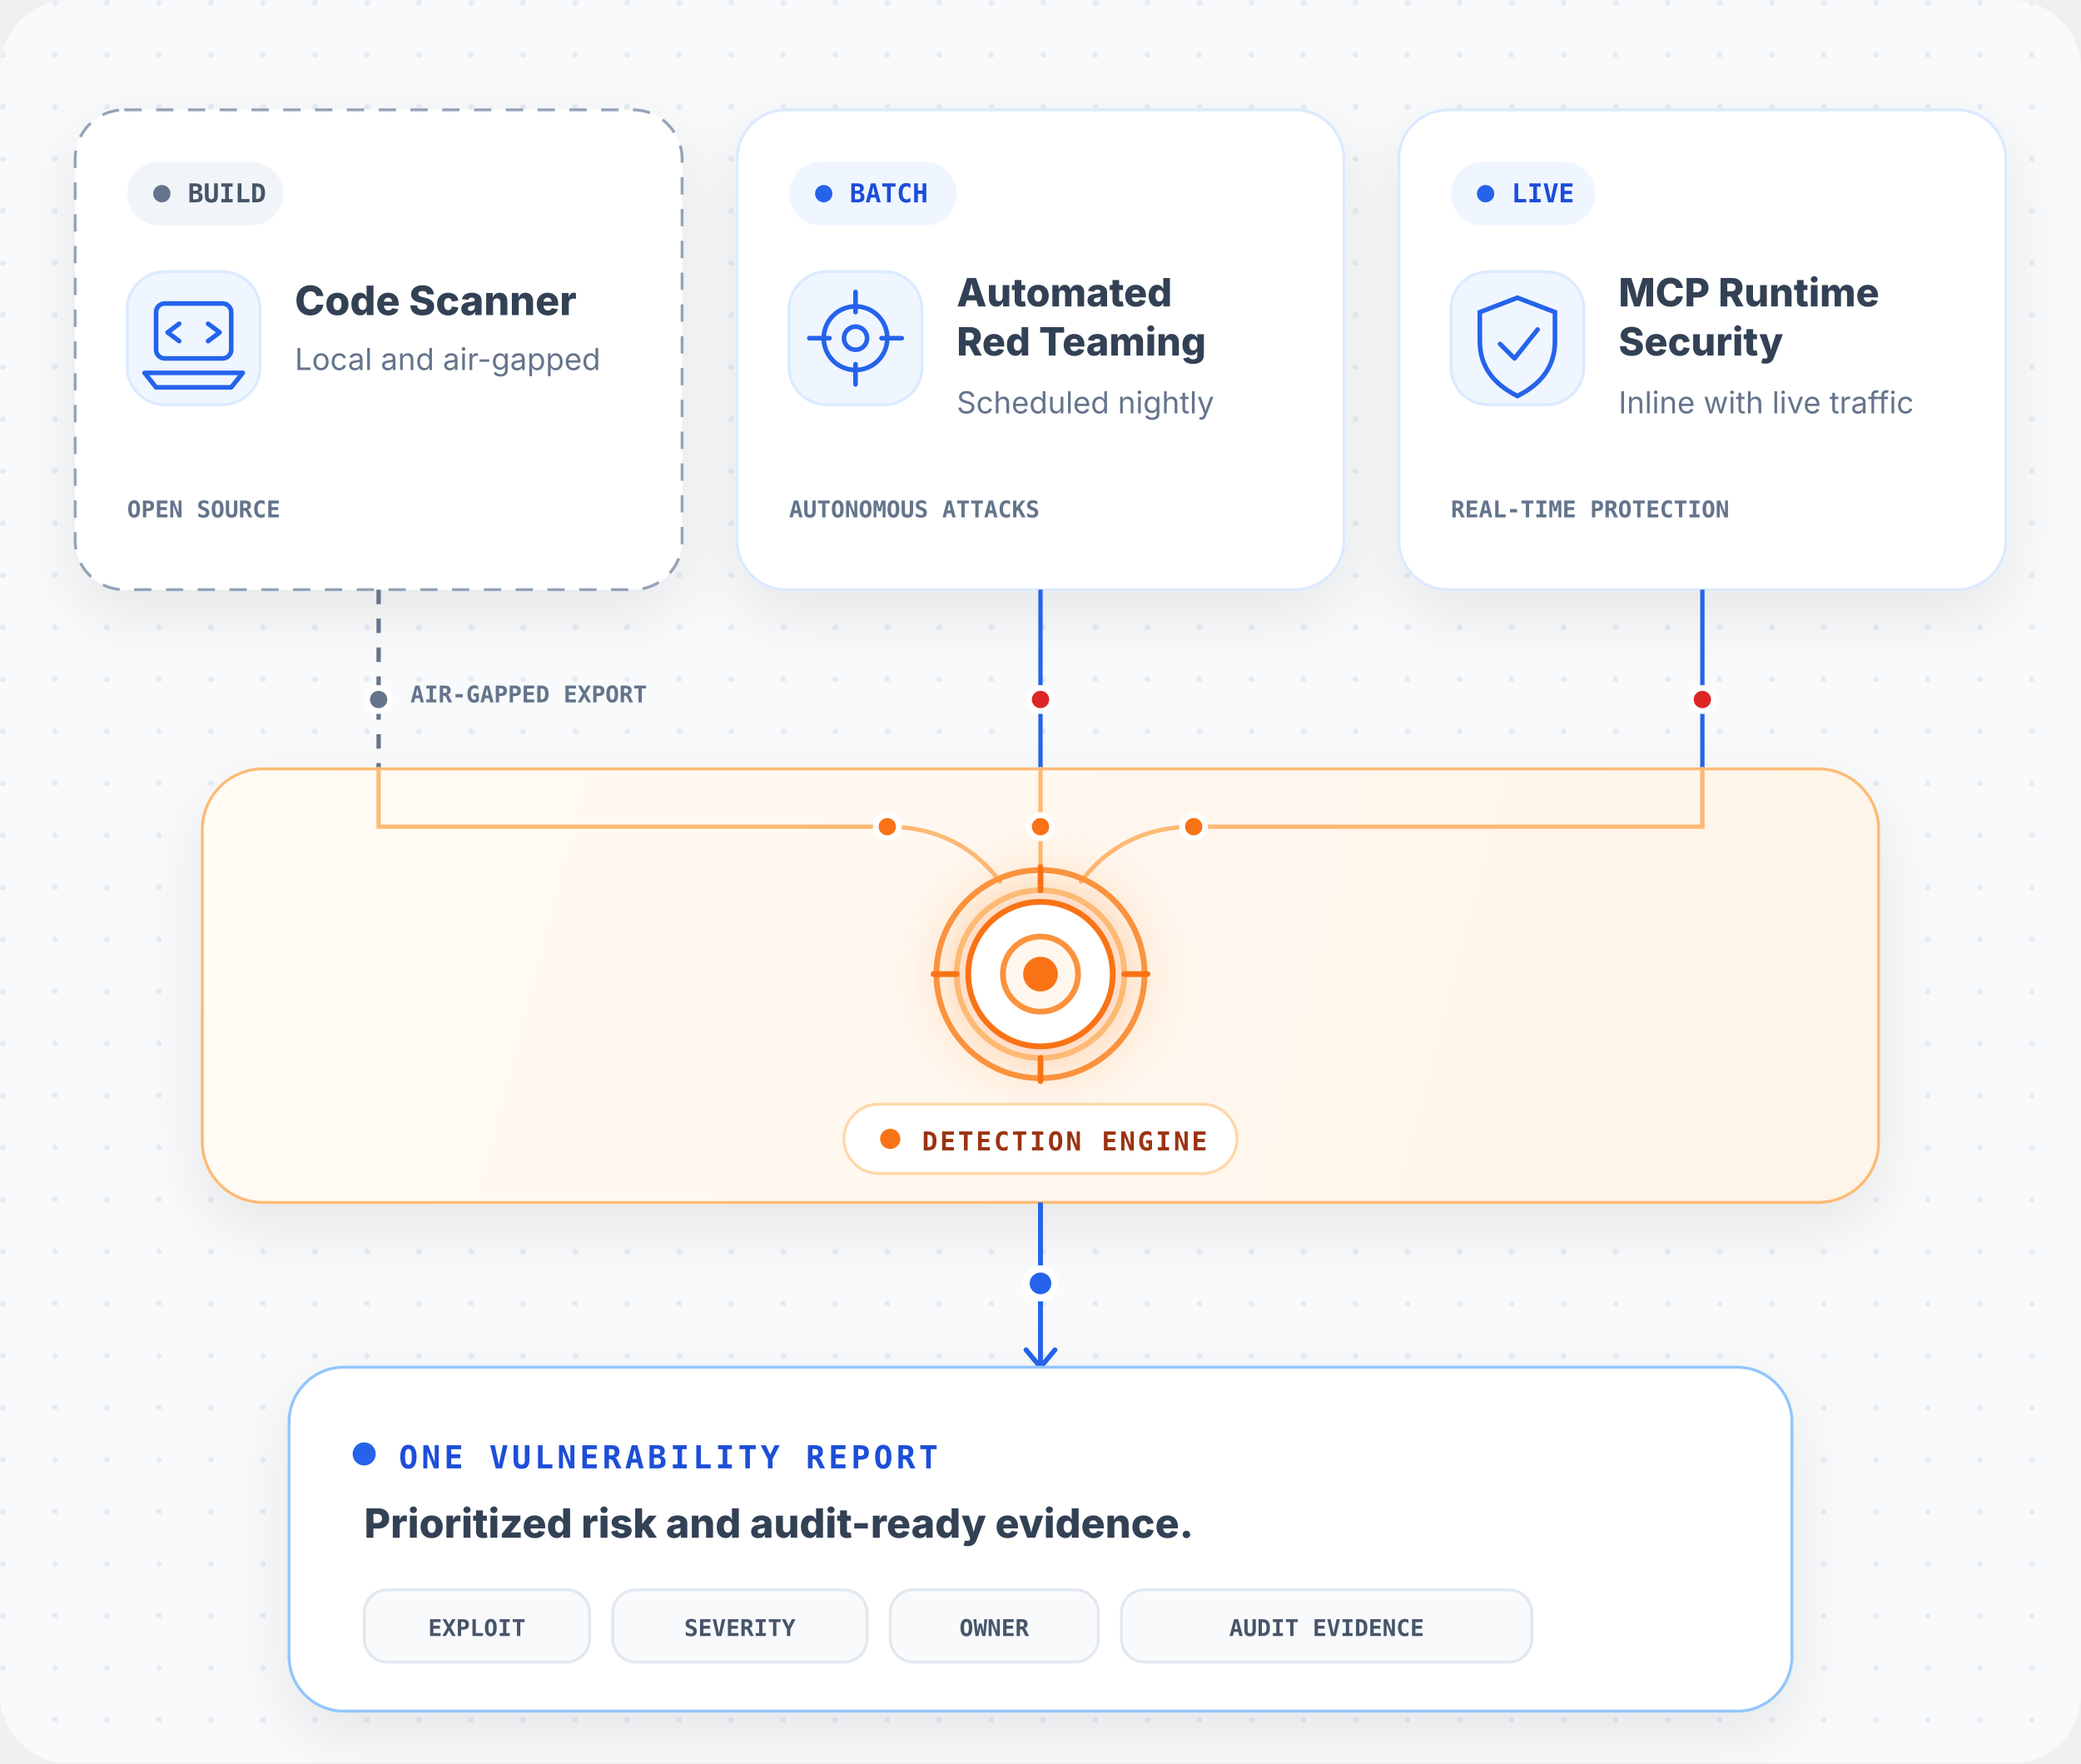
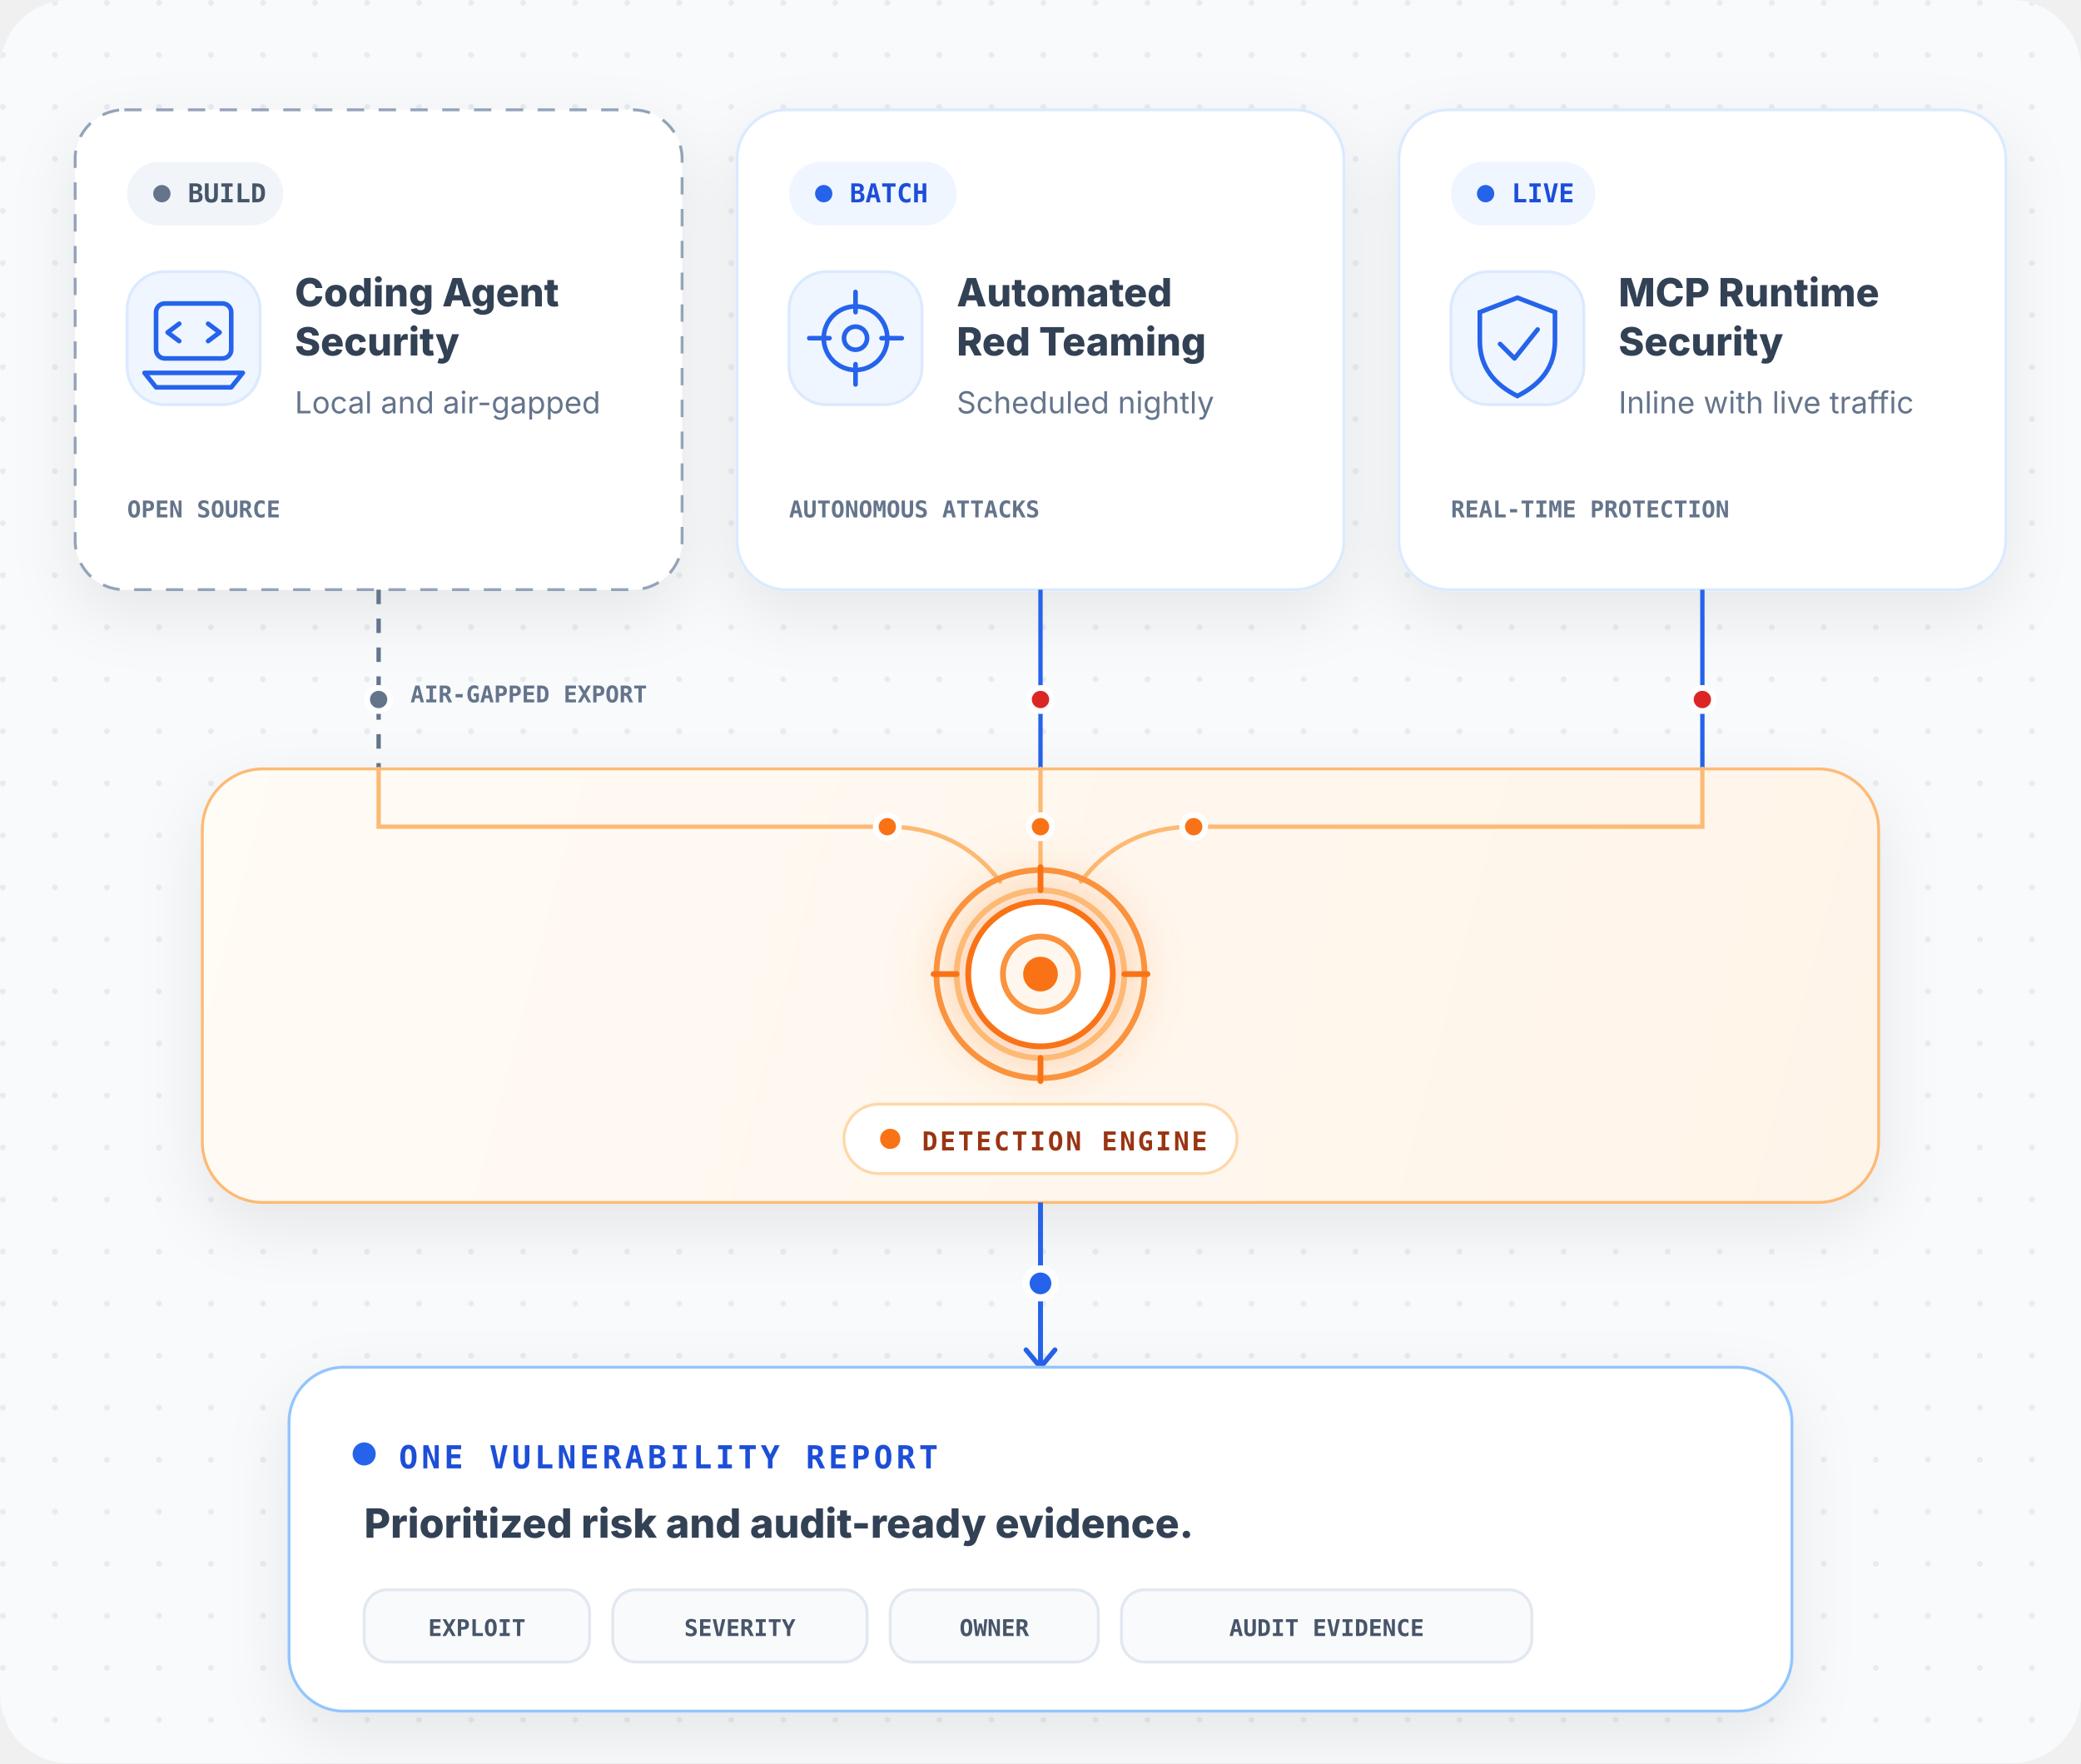
<svg xmlns="http://www.w3.org/2000/svg" width="720" height="610" viewBox="0 0 720 610" fill="none" role="img" aria-labelledby="title desc">
  <defs>
    <pattern id="grid" width="18" height="18" patternUnits="userSpaceOnUse">
      <circle cx="1" cy="1" r="1" fill="#CBD5E1" fill-opacity="0.38" />
    </pattern>
    <filter id="shadow" x="-20%" y="-20%" width="140%" height="150%">
      <feDropShadow dx="0" dy="8" stdDeviation="11" flood-color="#0F172A" flood-opacity="0.08" />
    </filter>
    <linearGradient id="plane" x1="70" y1="266" x2="650" y2="416" gradientUnits="userSpaceOnUse">
      <stop stop-color="#FFFBF5" />
      <stop offset="1" stop-color="#FFF4E8" />
    </linearGradient>
    <filter id="orangeGlow" x="-100%" y="-100%" width="300%" height="300%">
      <feDropShadow dx="0" dy="0" stdDeviation="8" flood-color="#F97316" flood-opacity="0.32" />
    </filter>
    <style>
      .pulse { transform-box: fill-box; transform-origin: center; animation: pulse 1.8s ease-in-out infinite; }
      .delay-1 { animation-delay: -.6s; }
      .delay-2 { animation-delay: -1.2s; }
      .engine-ring { transform-box: fill-box; transform-origin: center; animation: engine-ring 2s ease-out infinite; }
      .engine-ring-delay { animation-delay: -1s; }
      .engine-core { transform-box: fill-box; transform-origin: center; animation: engine-core 1.5s ease-in-out infinite; }
      @keyframes pulse { 0%, 100% { opacity: .35; transform: scale(.72); } 50% { opacity: 1; transform: scale(1.22); } }
      @keyframes engine-ring { 0% { opacity: .8; transform: scale(.7); } 80%, 100% { opacity: 0; transform: scale(1.25); } }
      @keyframes engine-core { 0%, 100% { transform: scale(.9); opacity: .8; } 50% { transform: scale(1.15); opacity: 1; } }
      @media (prefers-reduced-motion: reduce) { .pulse, .engine-ring, .engine-core { animation: none; } }
    </style>
  </defs>
  <rect width="720" height="610" rx="24" fill="#F8FAFC" />
  <rect width="720" height="610" rx="24" fill="url(#grid)" />
  <g filter="url(#shadow)">
    <rect x="26" y="38" width="210" height="166" rx="17" fill="white" stroke="#94A3B8" stroke-dasharray="6 5" />
    <rect x="255" y="38" width="210" height="166" rx="17" fill="white" stroke="#DBEAFE" />
    <rect x="484" y="38" width="210" height="166" rx="17" fill="white" stroke="#DBEAFE" />
  </g>
  <g font-family="ui-monospace, SFMono-Regular, Menlo, monospace" font-size="9" font-weight="800">
    <rect x="44" y="56" width="54" height="22" rx="11" fill="#F1F5F9" />
    <circle cx="56" cy="67" r="3" fill="#64748B" />
    <text x="65" y="70" fill="#475569">BUILD</text>
    <rect x="273" y="56" width="58" height="22" rx="11" fill="#EFF6FF" />
    <circle cx="285" cy="67" r="3" fill="#2563EB" />
    <text x="294" y="70" fill="#1D4ED8">BATCH</text>
    <rect x="502" y="56" width="50" height="22" rx="11" fill="#EFF6FF" />
    <circle cx="514" cy="67" r="3" fill="#2563EB" />
    <text x="523" y="70" fill="#1D4ED8">LIVE</text>
  </g>
  <g>
    <rect x="44" y="94" width="46" height="46" rx="13" fill="#EFF6FF" stroke="#DBEAFE" />
    <g stroke="#2563EB" stroke-width="1.6" stroke-linecap="round" stroke-linejoin="round">
      <rect x="54" y="105" width="26" height="19" rx="3" />
      <path d="M50 129h34l-4 5H54l-4-5ZM62 112l-4 3 4 3M72 112l4 3-4 3" />
    </g>
    <rect x="273" y="94" width="46" height="46" rx="13" fill="#EFF6FF" stroke="#DBEAFE" />
    <g stroke="#2563EB" stroke-width="1.6" stroke-linecap="round" stroke-linejoin="round">
      <circle cx="296" cy="117" r="11" />
      <circle cx="296" cy="117" r="4" />
      <path d="M296 101v7M296 126v7M280 117h7M305 117h7" />
    </g>
    <rect x="502" y="94" width="46" height="46" rx="13" fill="#EFF6FF" stroke="#DBEAFE" />
    <path d="M525 103l13 5v10c0 9-5 15-13 19-8-4-13-10-13-19v-10l13-5Z" stroke="#2563EB" stroke-width="1.6" />
    <path d="m519 119 5 5 8-10" stroke="#2563EB" stroke-width="1.6" stroke-linecap="round" stroke-linejoin="round" />
  </g>
  <g fill="#334155" font-family="Inter, ui-sans-serif, sans-serif">
-     <text x="102" y="109" font-size="14" font-weight="800">Code Scanner</text>
-     <text x="102" y="128" font-size="10.5" fill="#64748B">Local and air-gapped</text>
+     <text x="102" y="106" font-size="13.5" font-weight="800">Coding Agent</text>
+     <text x="102" y="123" font-size="13.5" font-weight="800">Security</text>
+     <text x="102" y="143" font-size="10.5" fill="#64748B">Local and air-gapped</text>
    <text x="331" y="106" font-size="13.5" font-weight="800">Automated</text>
    <text x="331" y="123" font-size="13.5" font-weight="800">Red Teaming</text>
    <text x="331" y="143" font-size="10.5" fill="#64748B">Scheduled nightly</text>
    <text x="560" y="106" font-size="13.5" font-weight="800">MCP Runtime</text>
    <text x="560" y="123" font-size="13.5" font-weight="800">Security</text>
    <text x="560" y="143" font-size="10.5" fill="#64748B">Inline with live traffic</text>
  </g>
  <g fill="#64748B" font-family="ui-monospace, SFMono-Regular, Menlo, monospace" font-size="8" font-weight="700">
    <text x="44" y="179">OPEN SOURCE</text>
    <text x="273" y="179">AUTONOMOUS ATTACKS</text>
    <text x="502" y="179">REAL-TIME PROTECTION</text>
  </g>
  <path d="M131 204v62" stroke="#64748B" stroke-width="1.5" stroke-dasharray="5 5" />
  <path d="M360 204v62M589 204v62" stroke="#2563EB" stroke-width="1.5" />
  <circle class="pulse" cx="131" cy="242" r="4" fill="#64748B" stroke="white" stroke-width="2" />
  <circle class="pulse delay-1" cx="360" cy="242" r="4" fill="#DC2626" stroke="white" stroke-width="2" />
  <circle class="pulse delay-2" cx="589" cy="242" r="4" fill="#DC2626" stroke="white" stroke-width="2" />
  <text x="142" y="243" fill="#64748B" font-family="ui-monospace, SFMono-Regular, Menlo, monospace" font-size="8" font-weight="700">AIR-GAPPED EXPORT</text>
  <g filter="url(#shadow)">
    <rect x="70" y="266" width="580" height="150" rx="21" fill="url(#plane)" stroke="#FDBA74" />
  </g>
  <path d="M131 266v20h176c17 0 30 7 39 19M360 266v36M589 266v20H413c-17 0-30 7-39 19" stroke="#FDBA74" stroke-width="1.5" stroke-linecap="round" />
  <circle class="pulse" cx="307" cy="286" r="4" fill="#F97316" stroke="white" stroke-width="2" />
  <circle class="pulse delay-1" cx="360" cy="286" r="4" fill="#F97316" stroke="white" stroke-width="2" />
  <circle class="pulse delay-2" cx="413" cy="286" r="4" fill="#F97316" stroke="white" stroke-width="2" />
  <g filter="url(#orangeGlow)">
    <circle class="engine-ring" cx="360" cy="337" r="36" fill="none" stroke="#FB923C" stroke-width="2" />
    <circle class="engine-ring engine-ring-delay" cx="360" cy="337" r="29" fill="none" stroke="#FDBA74" stroke-width="2" />
    <circle cx="360" cy="337" r="25" fill="white" stroke="#F97316" stroke-width="2" />
    <circle cx="360" cy="337" r="13" fill="#FFF7ED" stroke="#FB923C" stroke-width="2" />
    <circle class="engine-core" cx="360" cy="337" r="6" fill="#F97316" />
  </g>
  <g stroke="#F97316" stroke-width="2" stroke-linecap="round">
    <path d="M360 300v8M360 366v8M323 337h8M389 337h8" />
  </g>
  <rect x="292" y="382" width="136" height="24" rx="12" fill="white" stroke="#FED7AA" />
  <circle class="engine-core" cx="308" cy="394" r="3.5" fill="#F97316" />
  <text x="319" y="398" fill="#9A3412" font-family="ui-monospace, SFMono-Regular, Menlo, monospace" font-size="9" font-weight="800" letter-spacing=".8">DETECTION ENGINE</text>
  <path d="M360 416v57" stroke="#2563EB" stroke-width="1.7" />
  <circle class="pulse delay-1" cx="360" cy="444" r="5" fill="#2563EB" stroke="white" stroke-width="2.5" />
  <path d="m355 467 5 6 5-6" stroke="#2563EB" stroke-width="1.7" stroke-linecap="round" stroke-linejoin="round" />
  <g filter="url(#shadow)">
    <rect x="100" y="473" width="520" height="119" rx="19" fill="white" stroke="#93C5FD" />
  </g>
  <circle cx="126" cy="503" r="4" fill="#2563EB" />
  <text x="138" y="508" fill="#1D4ED8" font-family="ui-monospace, SFMono-Regular, Menlo, monospace" font-size="11" font-weight="800" letter-spacing="1.2">ONE VULNERABILITY REPORT</text>
  <text x="126" y="532" fill="#334155" font-family="Inter, ui-sans-serif, sans-serif" font-size="14" font-weight="800">Prioritized risk and audit-ready evidence.</text>
  <g fill="#F8FAFC" stroke="#E2E8F0">
    <rect x="126" y="550" width="78" height="25" rx="8" />
    <rect x="212" y="550" width="88" height="25" rx="8" />
    <rect x="308" y="550" width="72" height="25" rx="8" />
    <rect x="388" y="550" width="142" height="25" rx="8" />
  </g>
  <g fill="#475569" font-family="ui-monospace, SFMono-Regular, Menlo, monospace" font-size="8" font-weight="800" text-anchor="middle">
    <text x="165" y="566">EXPLOIT</text>
    <text x="256" y="566">SEVERITY</text>
    <text x="344" y="566">OWNER</text>
    <text x="459" y="566">AUDIT EVIDENCE</text>
  </g>
</svg>
